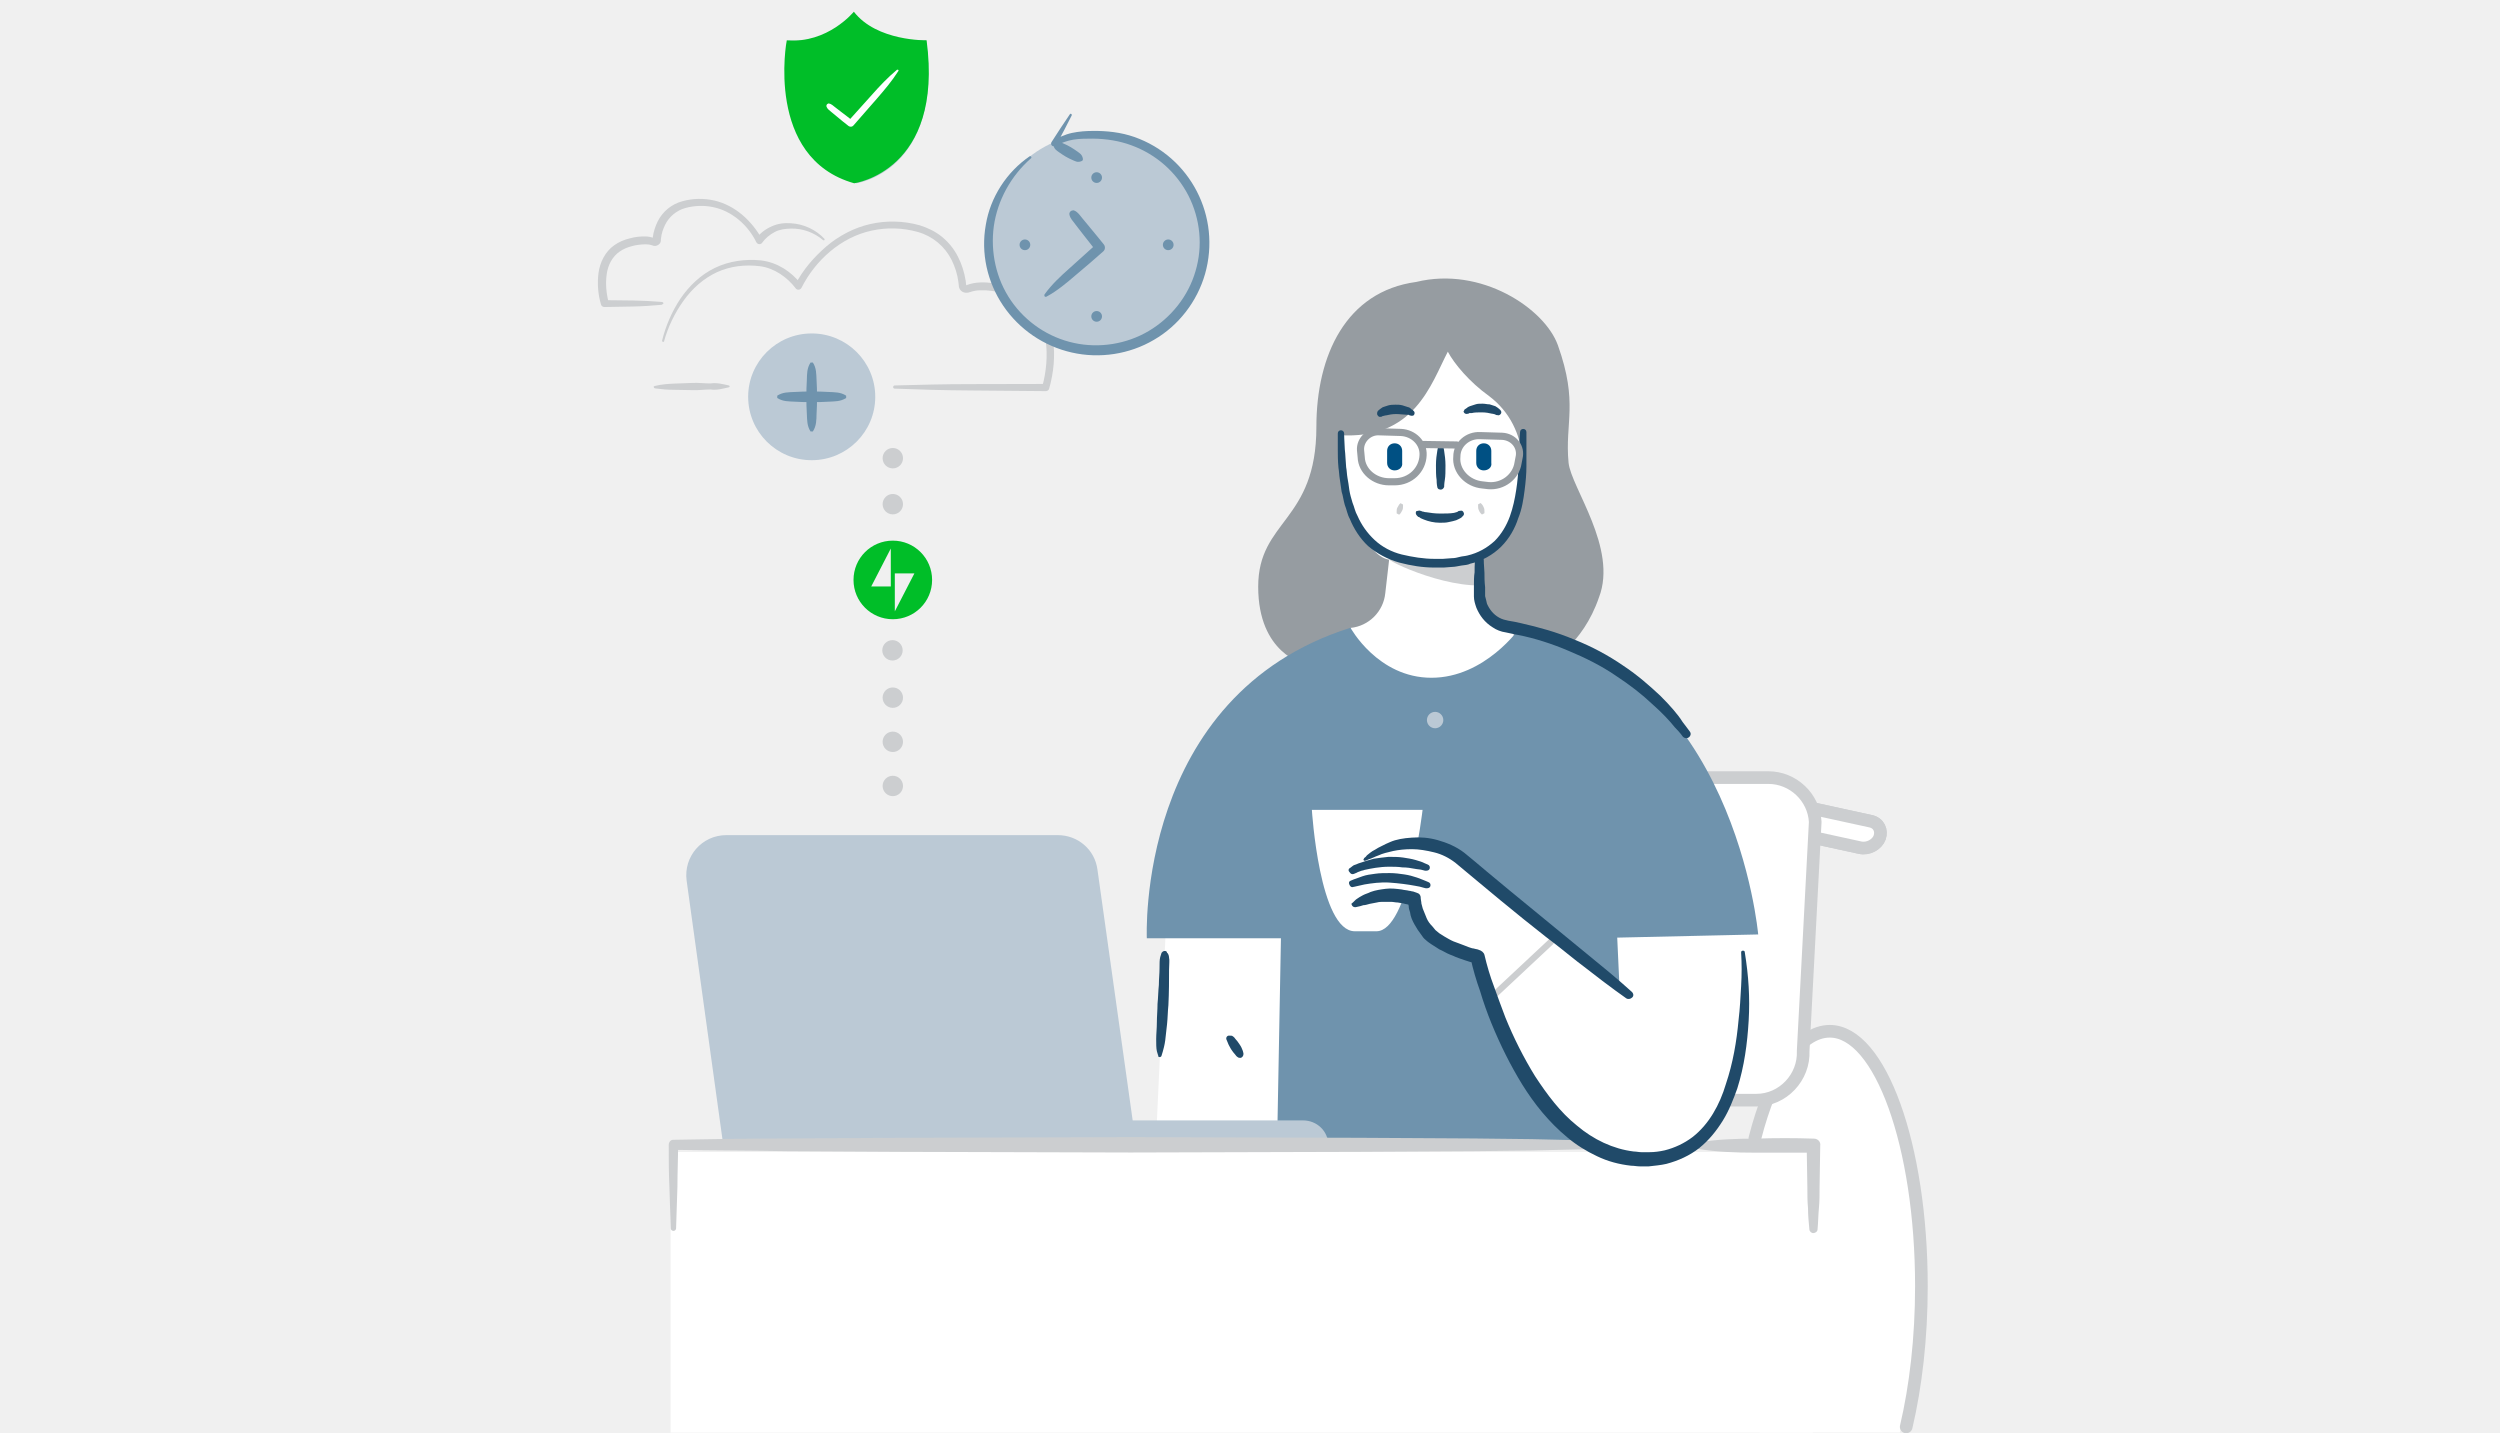
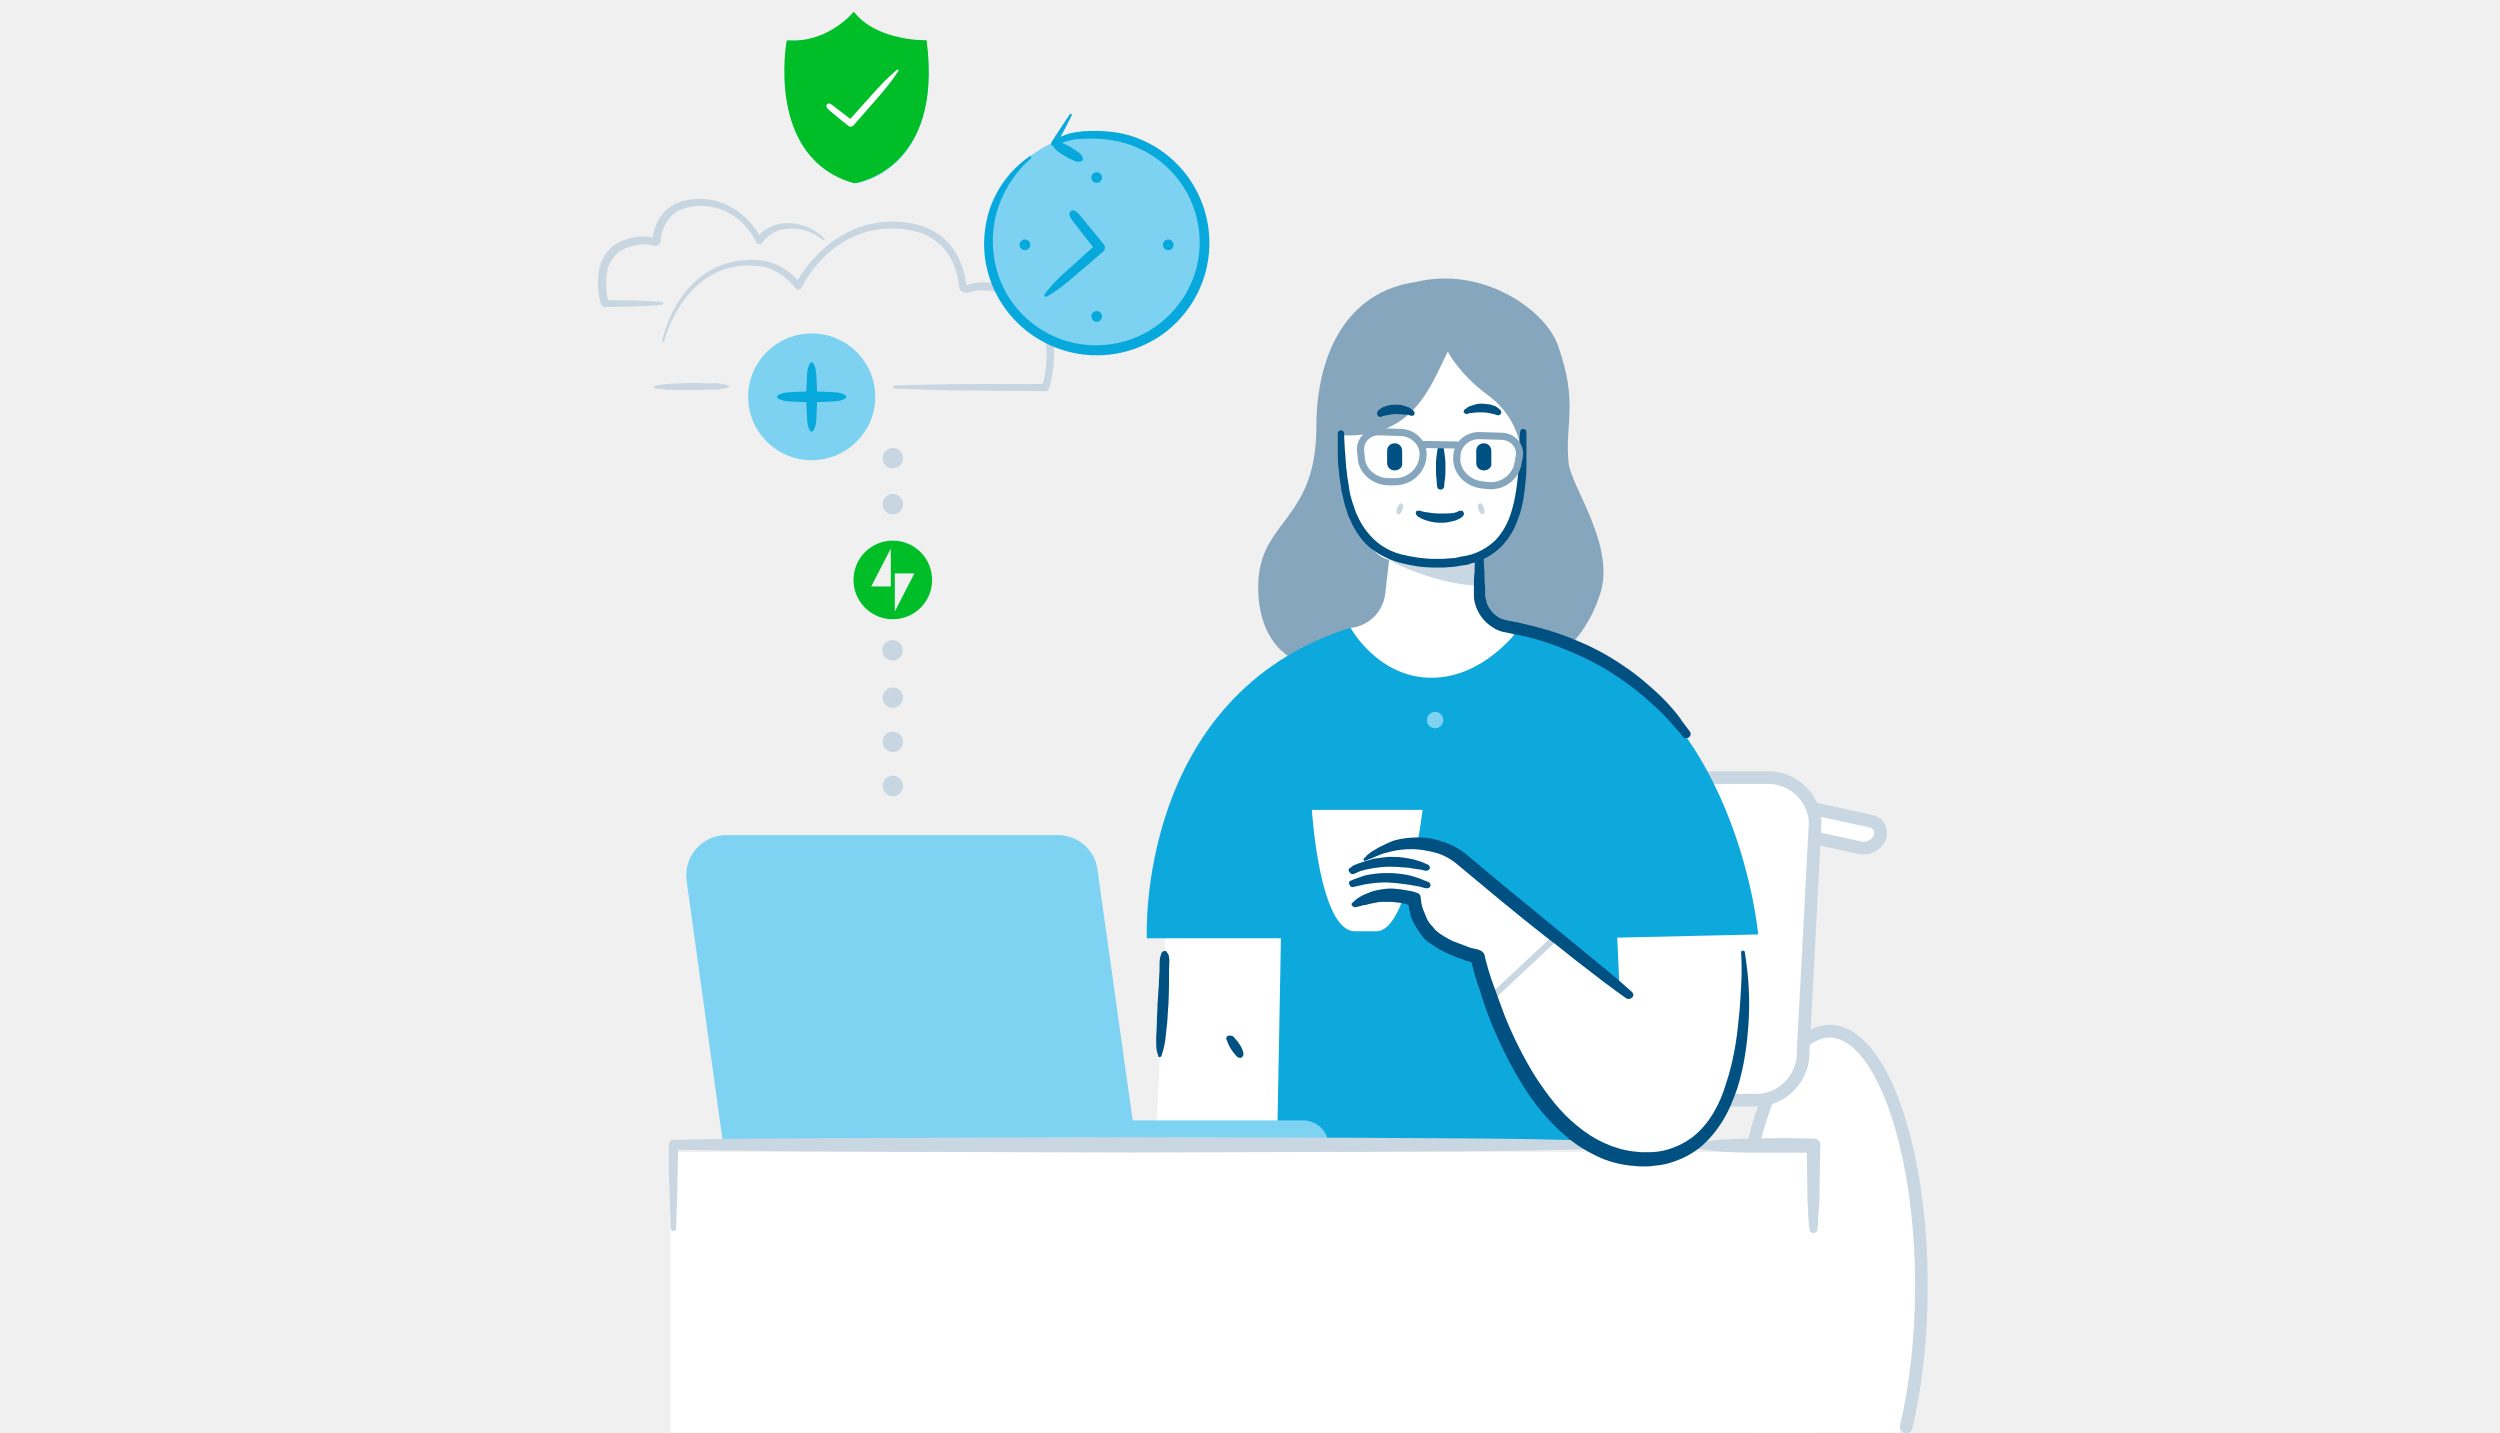
<svg xmlns="http://www.w3.org/2000/svg" id="generatingCash-2" viewBox="0 0 1495 856.6">
-   <style>.st0{fill:#fff}.st1{fill:#BBC9D5}.st2{fill:#CCCED0}.st3{fill:#BBC9D5}.st4{fill:#6F93AD}.st5{fill:none}.st6{fill:#00be28}.st7{display:none;fill:#fff}.st8,.st9{fill:none;stroke:#CCCED0;stroke-width:7.562;stroke-linecap:round;stroke-linejoin:round;stroke-miterlimit:10}.st9{fill:#fff}.st10{fill:#CCCED0}.st11{fill:#005083}.st12{fill:#969CA1}.st13{fill:#204A69}.st14{fill:#6F93AD}.st15{fill:#BBC9D5}.st16,.st17{fill:none;stroke:#CCCED0;stroke-width:3.781;stroke-linecap:round;stroke-linejoin:round;stroke-miterlimit:10}.st17{stroke:#969CA1;stroke-width:4.277}</style>
+   <style>.st0{fill:#fff}.st1{fill:#74dcfc}.st2{fill:#c7d6e1}.st3{fill:#7ed2f1}.st4{fill:#07a8dc}.st5{fill:none}.st6{fill:#00be28}.st7{display:none;fill:#fff}.st8,.st9{fill:none;stroke:#c8d7e2;stroke-width:7.562;stroke-linecap:round;stroke-linejoin:round;stroke-miterlimit:10}.st9{fill:#fff}.st10{fill:#c8d7e2}.st11{fill:#005083}.st12{fill:#86a6bd}.st13{fill:#005082}.st14{fill:#0da9dd}.st15{fill:#7fd3f2}.st16,.st17{fill:none;stroke:#c8d7e2;stroke-width:3.781;stroke-linecap:round;stroke-linejoin:round;stroke-miterlimit:10}.st17{stroke:#86a6bd;stroke-width:4.277}</style>
  <path class="st0" d="M401 688.9h683.1v167.8H401zM720.4 522.6c-18.8 15-23.3 34.3-23.3 34.3l-5.6 120.4h110.6l-24-120.4-57.7-34.3zM887.7 197.1c-45-5-85.2 36.7-91.9 57.1-5.8 17.8-20.8 74.9-10.2 107.9s.8 65 43.9 74.5 109.7 8.5 109.1-19.4c-.6-27.8-16.5-179.6-19.5-196.1s-4.2-21-31.4-24z" />
  <path class="st0" d="M1136.1 856.6c6.8-25 10.8-56.2 10.8-90.1 0-81.9-23.6-148.4-52.7-148.4s-52.7 66.4-52.7 148.4c0 33.9 4 65.1 10.8 90.1h83.8z" />
  <path class="st1" d="M29.3 436.6z" />
  <circle class="st2" cx="533.9" cy="417.2" r="6.1" />
  <circle class="st2" cx="533.9" cy="443.6" r="6.1" />
  <circle class="st2" cx="533.9" cy="470" r="6.1" />
  <circle class="st2" cx="533.9" cy="274" r="6.1" />
  <circle class="st2" cx="533.9" cy="301.5" r="6.1" />
  <path class="st2" d="M535 230.5c15-.4 30.1-.8 45.2-.8l45.2-.1-2.1 1.5c2.4-8.9 3.3-18.6 2-27.6-1.2-9.1-5.6-17.7-13.1-22.8-3.6-2.6-7.9-4.3-12.3-5.4-4.5-1.1-9.2-1.9-13.6-1.7-2.2 0-4.3.4-6.3 1.1l-.4.1c-.3.1-.5.2-.8.2-.6.1-1.2.1-1.8 0-1.2-.2-2.3-.9-3-2-.3-.5-.6-1.2-.6-1.9l-.1-.9-.2-1.7c-.6-4.6-2-8.9-4-13-4.1-8.2-11.4-14.3-20.3-16.8-9-2.5-18.4-2.8-27.5-.8-18.3 3.9-33.7 17.7-42 34.2-.5 1-1.8 1.5-2.8.9-.3-.1-.5-.3-.7-.6-5-6.6-12.8-12.1-21.3-13.2-8.7-1.1-17.8-.1-25.8 3.6s-14.8 9.8-20 17.1c-5.2 7.3-9.2 15.5-11.6 24.2-.1.3-.4.5-.8.3-.2-.1-.4-.4-.4-.6 2.2-9 5.9-17.5 11-25.2 5.2-7.6 12.1-14.3 20.6-18.4s18.1-5.4 27.4-4.5c9.7 1.1 18.3 6.6 24.2 14.3l-3.6.3c4.7-9 11.1-16.4 18.6-22.9 7.5-6.4 16.6-11.2 26.2-13.4 9.7-2.2 19.9-2 29.6.7 4.8 1.5 9.5 3.7 13.5 7s7.2 7.3 9.5 11.9c2.3 4.5 3.8 9.4 4.6 14.4l.2 1.9.1.9v-.2c0-.1 0 0 0 0l.5-.2c2.5-.9 5.1-1.4 7.8-1.5 5.1-.2 10.1.6 14.9 1.9 4.8 1.2 9.7 3.2 13.9 6.2 8.6 5.9 13.5 16 14.8 25.9 1.4 10 .4 19.9-2.3 29.5-.2.9-1.1 1.5-2 1.5l-45.2-.4c-15-.1-30.1-.5-45.2-1.1-.5 0-.9-.4-.9-.9 0-.6.4-1 .9-1z" />
  <ellipse class="st3" cx="655.8" cy="144.3" rx="64.6" ry="64.5" />
  <path class="st4" d="M616.6 94.6c-12.1 10.6-20.1 25.2-22.3 40.7-2.1 15.5 1.4 31.6 10.3 44.5 8.9 12.9 22.4 22 37.7 25.3 15.1 3.3 31.4.7 44.7-7.2 13.3-7.9 23.6-20.8 27.9-35.7 4.5-15 2.9-31.2-4.2-45.2-7.2-14-19.3-24.7-34.1-30.1-7.3-2.7-15-3.9-23-4-4 0-8 0-11.7.6s-7.4 2-10.9 3.8h-.1c-.8.4-1.8.1-2.2-.7-.2-.5-.2-1.1.1-1.6 3.6-5.6 7.2-11.2 11-16.7.2-.3.6-.4.9-.1.2.2.3.5.2.8-3 6-6.1 11.9-9.3 17.7l-2.3-2.3c3.6-2.1 7.5-4 11.7-4.9s8.4-1.2 12.5-1.2c8.3-.1 16.8.8 24.8 3.6 33.6 11.8 52.1 47.7 42.3 82-4.7 16.4-15.8 30.8-30.5 39.3-14.7 8.7-32.6 11.4-49.2 7.6-16.7-3.8-31.4-13.8-41-28-9.6-14.2-13.4-31.5-10.4-48.3 2.7-16.7 12.7-31.8 26.2-41 .3-.2.7-.1.9.2.3.3.2.7 0 .9z" />
  <path class="st3" d="M641 127l16.7 20.9-32.5 28.7" />
  <path class="st4" d="M642.4 125.9c2.4 1 3.4 3 4.9 4.7l4.3 5.2c2.8 3.5 5.8 6.9 8.5 10.4 1 1.3.8 3.1-.3 4.1-5.4 4.8-10.9 9.5-16.5 14.2-5.5 4.7-11 9.4-17.5 12.9-.4.2-1 .1-1.2-.3-.1-.3-.1-.7 0-1 4.3-6 9.6-10.9 15-15.7s10.7-9.7 16.1-14.5l-.3 4.1c-2.8-3.5-5.5-7.1-8.3-10.6l-4.1-5.3c-1.3-1.9-3-3.3-3.5-5.8-.2-1.1.5-2.2 1.7-2.4.4-.2.8-.2 1.2 0z" />
  <path class="st5" d="M630.2 85.8l17.1 9.9" />
  <path class="st4" d="M630.6 85.3c2.5-1.1 3.8-.1 5.3.5s3 1.4 4.4 2.2c1.4.9 2.8 1.7 4.1 2.7 1.3 1 2.8 1.7 3.2 4.4 0 .5-.2 1-.7 1.2-2.5 1.1-3.8.1-5.3-.5s-3-1.4-4.4-2.2c-1.4-.9-2.8-1.7-4.1-2.7-1.3-1-2.8-1.7-3.2-4.4-.1-.6.2-1 .7-1.2z" />
  <circle class="st4" cx="655.8" cy="106.2" r="3.2" />
  <circle class="st4" cx="655.8" cy="189.2" r="3.2" />
  <circle class="st4" cx="698.6" cy="146.4" r="3.2" />
  <circle class="st4" cx="612.9" cy="146.4" r="3.2" />
  <path class="st5" d="M395.4 181.4c-19.7 0-34.1.1-34.1.1s-9.3-30.3 15.3-36.7c7.3-1.9 11.7-1.2 13.8-.2.7.3 1.5 0 1.9-.7 0-.1.1-.2.1-.4.5-6.1 4-22.7 26.2-22.7 24.4 0 35.2 23 35.2 23s5.4-7.9 15.1-8.7c10.5-.8 18.1 2.9 23.5 8" />
  <path class="st2" d="M395.4 182.3c-5.7.5-11.4.9-17 1l-17 .3c-.9 0-1.8-.6-2-1.5-1.8-6.1-2.3-12.5-1.5-18.8.8-6.3 4-12.9 9.5-16.7 2.7-1.9 5.7-3.2 9-4 3.1-.9 6.4-1.3 9.6-1.2 1.8 0 3.5.4 5.1 1l.3.1h-.4c-.2 0-.4.2-.6.4-.1.1-.1.3-.1.5v-.5l.1-1.2c.4-3.2 1.5-6.4 2.9-9.3 3-6 8.4-10.4 14.9-12.1 6.2-1.7 12.6-1.8 18.9-.4 12.6 2.9 22.4 12.1 28.6 23.1l-3.6-.3c2.4-3.2 5.6-5.7 9.3-7.3 3.6-1.7 7.7-2.2 11.5-1.9 7.6.4 15 3.8 20.1 9.3.2.2.2.6 0 .8-.2.2-.6.2-.8 0-5.4-4.6-12.3-7.1-19.3-6.9-3.5.1-6.8.5-9.7 2.1-2.9 1.5-5.5 3.7-7.4 6.3v.1c-.7.9-2 1.1-2.9.4-.2-.2-.4-.4-.6-.7-4.9-10.2-14.6-18.7-25.7-21-5.6-1.2-11.3-1-16.8.5-5.3 1.5-9.7 5.2-12.1 10.1-1.2 2.5-2.1 5.1-2.4 7.9l-.1 1v.5c0 .5-.2 1.1-.5 1.5-.5.8-1.5 1.4-2.4 1.6-.5.1-.9.1-1.4 0-.2 0-.4-.1-.7-.2l-.2-.1c-1.2-.4-2.4-.6-3.7-.6-5.3 0-11.4 1.3-15.7 4.3-4.4 3-7.1 8.1-7.8 13.7-.8 5.6-.2 11.5 1.2 16.9l-2.1-1.5 17 .2c5.7.1 11.4.4 17 .9.5 0 .9.5.8 1-.5.3-.9.7-1.3.7z" />
  <path class="st5" d="M535 231.4c48.3.1 90.3.3 90.3.3s14.8-48.4-24.5-58.6c-11.8-3-18.6-1.9-22.1-.4-1.4.6-3-.2-3.1-1.7-.8-9.7-6.4-36.3-41.9-36.3-39.1 0-56.2 36.7-56.2 36.7s-8.7-12.7-24.1-13.9c-45.6-3.7-56.8 46.7-56.8 46.7" />
  <path class="st2" d="M391.6 230.8c4.2-1 7.5-1.2 11.3-1.4l11-.4c3.7-.2 7.3.3 11 .3 3.7-.6 7.3.4 11 1.2.3.1.5.4.4.7 0 .2-.2.4-.4.4-3.7.8-7.3 1.9-11 1.3-3.7 0-7.3.6-11 .4l-11-.2c-3.6 0-7.2-.3-10.8-.8l-.5-.1c-.4-.1-.7-.5-.7-1 .1-.1.3-.3.7-.4z" />
  <ellipse class="st3" cx="485.4" cy="237.3" rx="38" ry="37.9" />
  <path class="st5" d="M485.4 216.8v41.1" />
  <path class="st4" d="M486.1 216.8c2.2 3.4 2 6.9 2.2 10.3a177.08 177.08 0 0 1 0 20.6c-.1 3.4 0 6.9-2.2 10.3h-1.4c-2.2-3.4-2-6.9-2.2-10.3a177.08 177.08 0 0 1 0-20.6c.1-3.4 0-6.9 2.2-10.3h1.4z" />
  <path class="st5" d="M506 237.3h-41.2" />
  <path class="st4" d="M506 238c-3.4 2.2-6.9 2-10.3 2.2s-6.9.3-10.3.3-6.9-.1-10.3-.3-6.9 0-10.3-2.2v-1.4c3.4-2.2 6.9-2 10.3-2.2a177.08 177.08 0 0 1 20.6 0c3.4.2 6.9 0 10.3 2.2v1.4z" />
  <path class="st3" d="M510.5 8.6s-14.2 17.6-38.8 15.5c0 0-13.1 70.4 40.4 85.5 0 0 52.1-7.2 41.7-85.5 0 0-29.5 2.3-43.3-15.5z" />
  <path class="st6" d="M510.8 109.6s53.7-7.2 43.3-85.5c0 0-29.8.7-43.5-17.1 0 0-15.6 19.2-40.1 17.1-.1 0-13.2 70.4 40.3 85.5" />
  <path class="st6" d="M494.8 62.9l13.8 10.9 28-31.6" />
  <path class="st0" d="M495.6 61.9c1.7.2 2.6 1.4 3.9 2.3l3.5 2.7c2.3 1.8 4.7 3.5 7 5.4l-2.8.2 14.1-15.7c4.7-5.3 9.5-10.4 15-15 .2-.2.6-.2.9 0 .2.2.2.5 0 .7-3.8 6-8.4 11.4-13 16.7l-13.9 15.9c-.7.8-1.9.9-2.8.3-2.4-1.8-4.6-3.7-6.8-5.5l-3.4-2.8c-1.1-1-2.4-1.7-3-3.2-.3-.7 0-1.6.8-1.9 0-.1.3-.2.5-.1z" />
  <path class="st6" d="M533.9 323.3c-13 0-23.5 10.5-23.5 23.5s10.5 23.5 23.5 23.5 23.5-10.5 23.5-23.5-10.5-23.5-23.5-23.5zm-1.1 27.4H521l11.7-22.7v22.7zm2.3 14.9v-22.7h11.7l-11.7 22.7z" />
  <g id="Layer_1_2_">
    <path class="st7" d="M731.5 436.8c1.8 17.3 7.8 32.1-24.7 27.2v-18" />
    <path class="st8" d="M1049.4 680.8c9.9-38.8 26.3-64.1 44.8-64.1 30.2 0 54.8 68.4 54.8 152.4 0 31.1-3.4 60-9.1 84.2" />
    <path class="st9" d="M1046.5 483.9c-1.9 4.5.4 8.7 5.3 9.8l60.5 13.2c4.9 1.1 10.2-1.9 11.7-6 1.5-4.2-.4-8.7-5.3-9.8l-60.5-13.2c-4.5-1.2-9.8 1.9-11.7 6 0 0 1.9-4.1 0 0z" />
    <path class="st9" d="M1046.5 483.9c-1.9 4.5.4 8.7 5.3 9.8l60.5 13.2c4.9 1.1 10.2-1.9 11.7-6 1.5-4.2-.4-8.7-5.3-9.8l-60.5-13.2c-4.5-1.2-9.8 1.9-11.7 6 0 0 1.9-4.1 0 0z" />
    <path class="st9" d="M1050.3 657.9H834.4c-14.7 0-27.2-11.7-28-26.5l7.2-136.9c-.8-15.9 11.7-29.5 28-29.5h215.9c14.7 0 27.2 11.7 28 26.5l-7.2 136.9c.7 15.8-12.1 29.5-28 29.5z" />
    <path class="st10" d="M885.1 350.1V335c-19.3 3.4-36.3 4.9-51 0-15.2-5 23 15.5 51 15.1z" />
    <path class="st11" d="M834 281.3c-2.6 0-4.5-1.9-4.5-4.5v-7.2c0-2.6 1.9-4.5 4.5-4.5s4.5 1.9 4.5 4.5v7.2c.4 2.6-1.8 4.5-4.5 4.5z" />
    <path class="st12" d="M938 276.7c-2.3-24.2 6-35.5-6.4-70.3-7.9-21.9-45.8-47.3-84.7-37.8-42 5.7-59.7 43.9-59.7 86.6 0 57.1-34.8 55.6-34.8 95.7S780 397 780 397s13.6 2.3 27.6-1.5v-20c11-1.1 19.7-9.8 20.8-20.8l2.3-20c-23.4-4.2-29.9-74.5-29.9-74.5 45 3 54.8-30.2 65-49.9 3.8 7.2 12.9 18.1 24.6 26.5 25.7 19.3 23.4 54.4 12.9 74.5-10.2 18.9-21.6 21.2-21.6 21.2l.8 22.3c.4 9.8 7.9 18.1 17.8 19.7l4.9.8v20.8H926s20.4-10.2 30.2-38.9c11.3-29.4-16.7-65.7-18.2-80.5z" />
    <path class="st13" d="M803.8 259.3s0 3.4.4 9.5c.4 3 .4 6.4.8 10.6.4 1.9.4 4.2.8 6.4.4 2.3.8 4.5 1.1 7.2.4 2.6 1.1 4.9 1.9 7.6 1.1 2.6 1.5 5.3 3 7.9 2.3 5.3 5.7 10.2 10.2 14.4 4.5 4.2 10.2 7.2 16.3 8.7 6.4 1.5 12.9 2.6 19.7 2.6H862.8l5.3-.4c1.9 0 3.4-.4 4.9-.8s3-.4 4.5-.8c6.4-1.5 11.7-4.5 16.3-8.7 4.2-4.2 7.2-9.5 9.1-14.7 1.9-5.3 3-10.6 3.8-15.9.8-4.9 1.1-9.8 1.5-14 .4-4.2.4-7.9.4-11 0-6 .4-9.5.4-9.5 0-1.1.8-1.9 1.9-1.9s1.9.8 1.9 1.9v20.5c0 4.2-.4 9.1-1.1 14.4s-1.5 11-3.8 16.6c-1.9 6-5.3 12.1-10.2 17-4.9 4.9-11.7 8.7-18.5 10.2-1.5.8-3.4.8-5.3 1.1s-3.8.8-5.3.8l-5.3.4h-5.4c-7.2 0-14-1.1-21.2-3-6.8-1.9-13.2-5.3-18.5-9.8-4.9-4.5-8.7-10.6-11-16.3-1.5-2.6-1.9-5.7-3-8.3-.8-2.6-1.1-5.7-1.9-7.9-.4-2.6-.8-5.3-1.1-7.6-.4-2.3-.4-4.5-.8-6.8-.4-4.2-.4-7.9-.4-11v-9.5c0-1.1.8-1.9 1.9-1.9s1.9.9 1.9 2z" />
    <path class="st13" d="M862.8 265.4s.4 1.5.8 4.2c.4 2.3.8 5.7.8 8.7 0 3.4 0 6.4-.4 8.7-.4 2.3-.4 4.2-.4 4.2-.4 1.1-1.5 1.9-2.6 1.5-.8 0-1.5-.8-1.5-1.5 0 0-.4-1.5-.4-4.2-.4-2.3-.4-5.7-.4-8.7 0-3.4.4-6.4.8-8.7.4-2.3.8-4.2.8-4.2 0-.8 1.1-1.1 1.9-1.1-.2.3.2.7.6 1.1z" />
    <path class="st11" d="M887.3 281.3c-2.6 0-4.5-1.9-4.5-4.5v-7.2c0-2.6 1.9-4.5 4.5-4.5s4.5 1.9 4.5 4.5v7.2c.5 2.6-1.8 4.5-4.5 4.5z" />
    <path class="st13" d="M849.5 305.5s.4 0 1.1.4c.8 0 1.1.4 2.3.4 2.3.4 5.3.8 8.3.8s6 0 8.3-.4c1.1-.4 1.9-.4 2.3-.8.4-.4.8-.4.8-.4h.4c1.1-.4 1.9 0 2.3 1.1.4.8 0 1.5-.4 1.9l-1.1 1.1c-.8.4-1.9 1.1-3 1.5s-3 .8-4.5 1.1c-1.5.4-3.4.4-5.3.4-3.4 0-6.8-.8-9.5-1.9-.8-.4-1.1-.4-1.9-.8-.4-.4-1.1-.8-1.5-.8l-.8-.8c-.8-.8-.8-1.9-.4-2.6 1.1-.2 1.9-.6 2.6-.2zM875.6 245.3s0-.4.8-.8c.4-.4.8-.4 1.1-.8.4-.4.8-.4 1.5-.8 1.1-.4 2.3-.8 3.4-1.1 1.1-.4 2.6-.4 4.2-.4s2.6.4 4.2.4c1.1.4 2.3.8 3.4 1.1 1.9 1.1 3 2.3 3 2.3.8.8.8 1.9 0 2.6-.4.4-1.1.8-1.9.4h-.4s-.4 0-.8-.4c-.4 0-1.1-.4-1.9-.4-1.5-.4-3.8-.8-6-.8-2.3 0-4.5 0-6 .4h-1.5c-.4.4-.8.4-.8.4-1.1.4-2.3 0-2.6-1.1-.4.5-.1-.2.3-1zM843.1 248.4s-.4 0-.8-.4H840.9c-1.5 0-3.8-.4-6-.4s-4.5.4-6 .8c-.8 0-1.5.4-1.9.4-.4 0-.8.4-.8.4h-.4c-1.1.4-1.9-.4-2.3-1.5 0-.8 0-1.1.4-1.9 0 0 1.1-1.1 3-2.3 1.1-.4 2.3-.8 3.4-1.1s2.6-.4 4.2-.4c1.5 0 2.6 0 4.2.4 1.1.4 2.6.8 3.4 1.1.4 0 1.1.4 1.5.8.4.4.8.8 1.1.8l.8.8c.8.8.4 2.3-.4 2.6-.5.2-1.2.2-2-.1z" />
    <path class="st14" d="M1051.4 558.8s-14-159.9-142.5-183.4c0 0-20.8 29.9-52.9 29.9-32.1 0-48.4-29.9-48.4-29.9C679 415.9 685.8 561.1 685.8 561.1H766l-2.3 123.6h209.1l-5.7-124 84.3-1.9z" />
    <circle class="st15" cx="858.2" cy="430.6" r="4.9" />
    <path class="st0" d="M823.1 556.9h-12.9c-21.2 0-25.7-72.6-25.7-72.6h66.2s-8.3 72.6-27.6 72.6z" />
    <path class="st0" d="M985.3 693.4c-72.6 0-100.2-121.4-100.2-121.4s-12.9-2.3-25.7-10.6c-11.3-7.6-12.9-23.4-12.9-23.4s-17.4-1.5-32.1 2.3c-4.9 1.1-6.4-2.3-8.7-8.7s2.3-14.7 12.9-17c37.8-21.2 48-6.4 55.6 0 17 14.7 100.2 80.9 100.2 80.9" />
    <path class="st10" d="M835.2 307v-1.1c0-.7 0-1.5.4-2.3.4-.8.8-1.5 1.1-1.9l.8-.8 1.5.8v1.1c0 .7 0 1.5-.4 2.3s-.8 1.5-1.1 1.9l-.8.8-1.5-.8zM886.2 307.7l-.8-.8c-.4-.4-.8-1.1-1.1-1.9-.4-.8-.4-1.5-.4-2.3v-1.1l1.5-.8.8.8c.4.4.8 1.1 1.1 1.9.4.8.4 1.5.4 2.3v1.1l-1.5.8z" />
    <path class="st16" d="M893.4 595.1l34-31.8" />
    <path class="st15" d="M794.3 684.7H615.1V670h164.1c8.3 0 15.1 6.4 15.1 14.7z" />
    <path class="st15" d="M679.4 684.7H432.5l-21.9-158.1c-1.9-14.4 9.1-27.2 23.8-27.2h198.1c12.1 0 22.3 8.7 23.8 20.8l23.1 164.5z" />
    <path class="st10" d="M1015.1 683.2c11.7-1.9 23.1-2.3 34.8-2.3 11.7-.4 23.1-.4 34.8 0 2.3 0 4.2 1.9 3.8 4.2l-.4 25c0 4.2 0 8.3-.4 12.5-.4 4.2-.4 8.3-.8 12.5 0 1.5-1.5 2.3-2.6 2.3s-2.3-1.1-2.3-2.3c-.4-4.2-.8-8.3-.8-12.5-.4-4.2-.4-8.3-.4-12.5l-.4-25 4.2 4.2h-34.8c-11.7 0-23.1-.4-34.8-2.3-.8 0-1.5-1.1-1.1-1.9-.3-1.2.5-1.9 1.2-1.9z" />
    <path class="st0" d="M1003.4 690l27.6-25.7 7.2-17.4-23.1-14-35.1 6.4-5.7 52.6z" />
    <path class="st5" d="M402.6 734.6v-49.9h548.3" />
    <path class="st10" d="M401.1 734.6l-.8-25c-.4-8.3-.4-16.6-.4-25 0-1.5 1.1-3 2.6-3 22.7-.4 45.8-.8 68.4-.8l68.4-.4 136.9-.4 136.9.4 68.4.4 34.4.4 34.4.8c1.5 0 2.6 1.1 2.6 2.6s-1.1 2.3-2.6 2.6l-34.4.8-34.4.4-68.4.4-136.9.4-136.9-.4-68.4-.4c-22.7-.4-45.8-.4-68.4-.8l3-3c0 8.3-.4 16.6-.4 25l-.8 25c0 .8-.8 1.5-1.5 1.5-.9 0-1.7-.7-1.7-1.5z" />
    <path class="st13" d="M815.9 513s.8-.4 1.5-1.5c1.1-.8 2.6-2.3 4.9-3.4 1.1-.8 2.6-1.5 4.2-2.3 1.5-.8 3-1.5 4.9-2.3 3.4-1.5 7.9-2.3 12.9-2.6 4.9-.4 10.2 0 15.5 1.5 5.3 1.5 11 3.8 15.9 7.6 4.2 3.4 8.7 7.2 13.2 11s9.1 7.6 13.6 11.3c18.5 15.1 36.7 30.2 50.7 41.6 14 11.3 22.7 19.3 22.7 19.3 1.1 1.1 1.1 2.6 0 3.4-.8.8-2.3 1.1-3.4.4 0 0-9.8-6.8-23.8-17.8-7.2-5.3-15.1-12.1-24.2-18.9-8.7-6.8-18.1-14.4-27.2-21.9-4.5-3.8-9.1-7.6-13.6-11.3s-9.1-7.6-13.2-11c-3.8-3-8.3-5.3-12.9-6.4-4.5-1.1-9.1-1.9-13.2-1.9-4.2 0-7.9.4-11.3 1.1-3.4.8-6.4 1.5-8.7 2.6-2.3.8-4.2 1.9-5.7 2.3-1.1.4-1.9.8-1.9.8-.8.4-1.5 0-1.5-.8.2.4.2-.4.6-.8z" />
    <path class="st13" d="M811.3 537.6c1.1-.8 2.3-1.5 3.8-2.3 1.5-.8 3-1.1 4.5-1.9 3-1.1 6-1.5 9.1-1.9 3-.4 6.4 0 9.5.4 1.5.4 3 .4 4.5.8.8 0 1.5.4 2.3.4.8.4 1.5.4 2.3.8 1.5.4 2.3 1.5 2.3 3v.4c0 .8.4 1.9.4 3 .4 1.1.4 1.9.8 3 .8 1.9 1.5 3.8 2.3 5.7s1.9 3.4 3.4 4.9c.8.8 1.1 1.5 1.9 2.3.8.8 1.5 1.1 2.3 1.9 1.1.8 1.9 1.1 3 1.9.8.4 1.9 1.1 2.6 1.5 1.9 1.1 3.8 1.9 6 2.6 1.9.8 4.2 1.5 6 2.3 1.1.4 2.3.8 3 .8 1.1.4 2.3.4 3 .8 1.5.4 3 1.5 3.4 3 1.5 6.4 3.4 12.9 5.7 18.9 2.3 6.4 4.5 12.5 6.8 18.5 4.9 12.1 11 24.2 17.8 35.2 7.2 11 15.1 21.6 25 29.5 9.8 8.3 21.6 14 34 15.5 1.5 0 3 .4 4.5.4h4.9c3 0 6-.4 9.1-1.1 6-1.5 11.7-4.2 16.6-7.9 9.8-7.6 16.3-19.3 20-31.8 4.2-12.5 6.4-25.3 7.6-38.6.8-6.4 1.1-13.2 1.5-20 .4-6.8.4-13.2 0-20 0-.8.4-1.1 1.1-1.1.8 0 1.1.4 1.1 1.1 1.1 6.8 1.9 13.6 2.3 20.4.4 6.8.4 13.6 0 20.4-.8 13.6-2.6 27.2-6.8 40.5-2.3 6.4-4.9 13.2-8.7 19.3s-8.3 11.7-14 16.3c-5.7 4.5-12.5 7.6-19.7 9.5-3.4.8-7.2 1.1-10.6 1.5h-5.2c-1.9 0-3.4-.4-5.3-.4-7.2-.8-14-2.6-20.4-5.7-6.4-3-12.5-6.8-17.8-11.3-11-9.1-19.7-20-26.8-31.4-7.2-11.7-13.2-23.8-18.5-36.7-2.6-6.4-4.9-12.9-6.8-19.3-2.3-6.4-4.2-12.9-5.7-19.7l3.4 3c-1.5-.4-2.6-.4-3.8-.8-1.1-.4-2.3-.8-3.4-1.1-2.3-.8-4.5-1.5-6.8-2.6-2.3-.8-4.5-1.9-6.4-3-1.1-.4-2.3-1.1-3.4-1.9-1.1-.8-1.9-1.1-3-1.9-1.1-.8-2.3-1.5-3.4-2.6-1.1-.8-1.9-1.9-2.6-3-1.5-1.9-3-4.2-4.2-6.4s-2.3-4.5-2.6-7.2c-.4-1.1-.8-2.3-.8-3.8-.4-1.1-.4-2.3-.8-3.8l2.3 3.4c-.4 0-1.1-.4-1.9-.4l-1.9-.4c-1.1-.4-2.6-.4-4.2-.8-1.5 0-2.6-.4-4.2-.4h-4.2c-1.6 0-2.6 0-4.2.4s-2.6.4-4.2.8c-1.5.4-2.6.8-3.8.8-1.1.4-2.6.8-4.2 1.1-1.5.4-2.6-.4-3-1.9 1.7-1.4 2.5-2.5 3.2-2.9zM807.6 526.7s.8-.4 1.9-.8 3-1.1 5.3-1.9c2.3-.8 4.5-1.1 7.6-1.5 2.6-.4 5.7-.4 8.7-.4s6 .4 8.7.8 5.3 1.1 7.6 1.9c2.3.8 3.8 1.5 4.9 1.9 1.1.4 1.9.8 1.9.8 1.1.4 1.5 1.5 1.1 2.6-.4.8-1.1 1.1-2.3 1.1 0 0-.8 0-1.9-.4-1.1-.4-3-.8-4.9-1.1-4.2-.8-9.5-1.5-15.1-1.9-5.3-.4-11 .4-15.1 1.1-1.9.4-3.8.8-4.9 1.1s-1.9.4-1.9.4c-1.1.4-1.9-.4-2.3-1.5-.5-1.1-.1-1.9.7-2.2zM807.2 519.1s.8-.4 1.5-1.1c.4-.4 1.1-.8 2.3-1.1.8-.4 1.9-.8 3-1.1 2.3-.8 4.5-1.5 7.6-2.3 2.6-.4 5.7-.8 8.7-1.1 3 0 6 0 8.7.4 2.6.4 5.3.8 7.6 1.5s3.8 1.1 5.3 1.9c1.1.4 1.9.8 1.9.8 1.1.4 1.5 1.5 1.1 2.6-.4.8-1.1 1.1-2.3 1.1 0 0-.8 0-1.9-.4-1.1-.4-3-.4-4.9-.8s-4.5-.8-7.2-.8c-2.6-.4-5.3-.4-7.9-.4-5.7 0-11 1.1-14.7 1.9-.8.4-1.9.4-2.6.8-.8.4-1.5.4-1.9.8-1.1.4-1.9.8-1.9.8-1.1.4-1.9 0-2.6-1.1-.9-.9-.6-2 .2-2.4z" />
    <g>
      <path class="st17" d="M834 288.1h-3.4c-8.7 0-16.3-6.4-16.6-14.7l-.4-4.2c-.4-6 4.9-11.3 11-11l13.2.4c7.6.4 13.6 6.4 13.2 13.6-.3 8.7-7.5 15.9-17 15.9zM886.6 290l3.4.4c8.7.8 16.6-5.3 17.8-13.6l.8-4.2c.8-6-3.8-11.3-10.2-11.7l-13.2-.4c-7.6-.4-14 5.3-14 12.5-.9 8.6 6.3 16.2 15.4 17zM850.7 265.8l20.4.3" />
    </g>
    <g>
      <path class="st13" d="M698.3 570.1s.8 1.1.8 2.6c.4 1.5 0 4.2 0 7.2 0 5.7 0 13.6-.4 21.2-.4 3.8-.4 7.6-.8 11.3-.4 3.8-.8 6.8-1.1 9.8-.4 3-1.1 5.3-1.5 6.8s-.8 2.6-.8 2.6c-.4.4-.8.8-1.5.4-.4 0-.4-.4-.4-.8 0 0-.4-1.1-.8-2.6-.4-1.9-.4-4.2-.4-7.2s.4-6.4.4-9.8c0-3.8.4-7.6.4-11.3.4-3.8.4-7.6.8-11.3 0-3.4.4-6.8.4-9.8s0-5.3.4-6.8.8-2.6.8-2.6c.8-1.1 1.9-1.5 3-.8.3.8.3.8.7 1.1z" />
    </g>
    <g>
      <path class="st13" d="M737.2 619.7s.8.4 1.5 1.5c.8.8 1.9 2.3 2.6 3.4.8 1.1 1.5 2.6 1.9 3.8.4 1.1.4 1.9.4 1.9 0 1.1-.8 2.3-1.9 2.3-.4 0-1.1 0-1.5-.4 0 0-.8-.4-1.5-1.5-.8-.8-1.9-2.3-2.6-3.4-.8-1.5-1.5-2.6-1.9-3.8-.4-1.1-.8-1.9-.8-1.9-.4-1.1.4-2.3 1.5-2.3 1.2 0 2 0 2.3.4z" />
    </g>
    <g>
      <path class="st13" d="M887.3 334.9s0 2.6.4 7.6c0 2.3 0 5.3.4 8.7V356.5c.4 1.5.8 3 1.1 4.5 1.5 3.4 3.8 6.4 7.2 8.3 1.9 1.1 3.8 1.5 5.7 1.9 2.3.4 4.9.8 7.6 1.5 10.2 2.3 21.2 5.3 31.8 9.8 10.6 4.2 20.4 9.5 29.1 15.5 8.7 5.7 16.3 12.5 22.3 18.1 6 6 10.6 11.3 13.2 15.5 1.5 1.9 2.6 3.4 3.4 4.5.8 1.1 1.1 1.5 1.1 1.5.8 1.1.4 2.6-.8 3.4-1.1.8-2.6.4-3.4-.4 0 0-1.5-2.3-4.9-5.7-3-3.8-7.6-8.7-13.6-14-6-5.7-13.2-11.3-21.9-17-8.3-5.7-18.1-10.6-28-14.7-9.8-4.2-20.4-7.6-30.2-9.5-2.6-.4-4.9-1.1-7.2-1.5-3-.4-5.7-1.5-7.9-3-4.9-3-7.9-7.2-9.8-11.7-.8-2.3-1.5-4.5-1.5-6.8V353.6 351c0-3.4 0-6.4.4-8.7 0-4.9.4-7.6.4-7.6 0-1.5 1.1-2.6 2.6-2.3 1.4.3 2.5 1.4 2.5 2.5z" />
    </g>
  </g>
  <circle class="st2" cx="533.7" cy="388.9" r="6.1" />
</svg>
